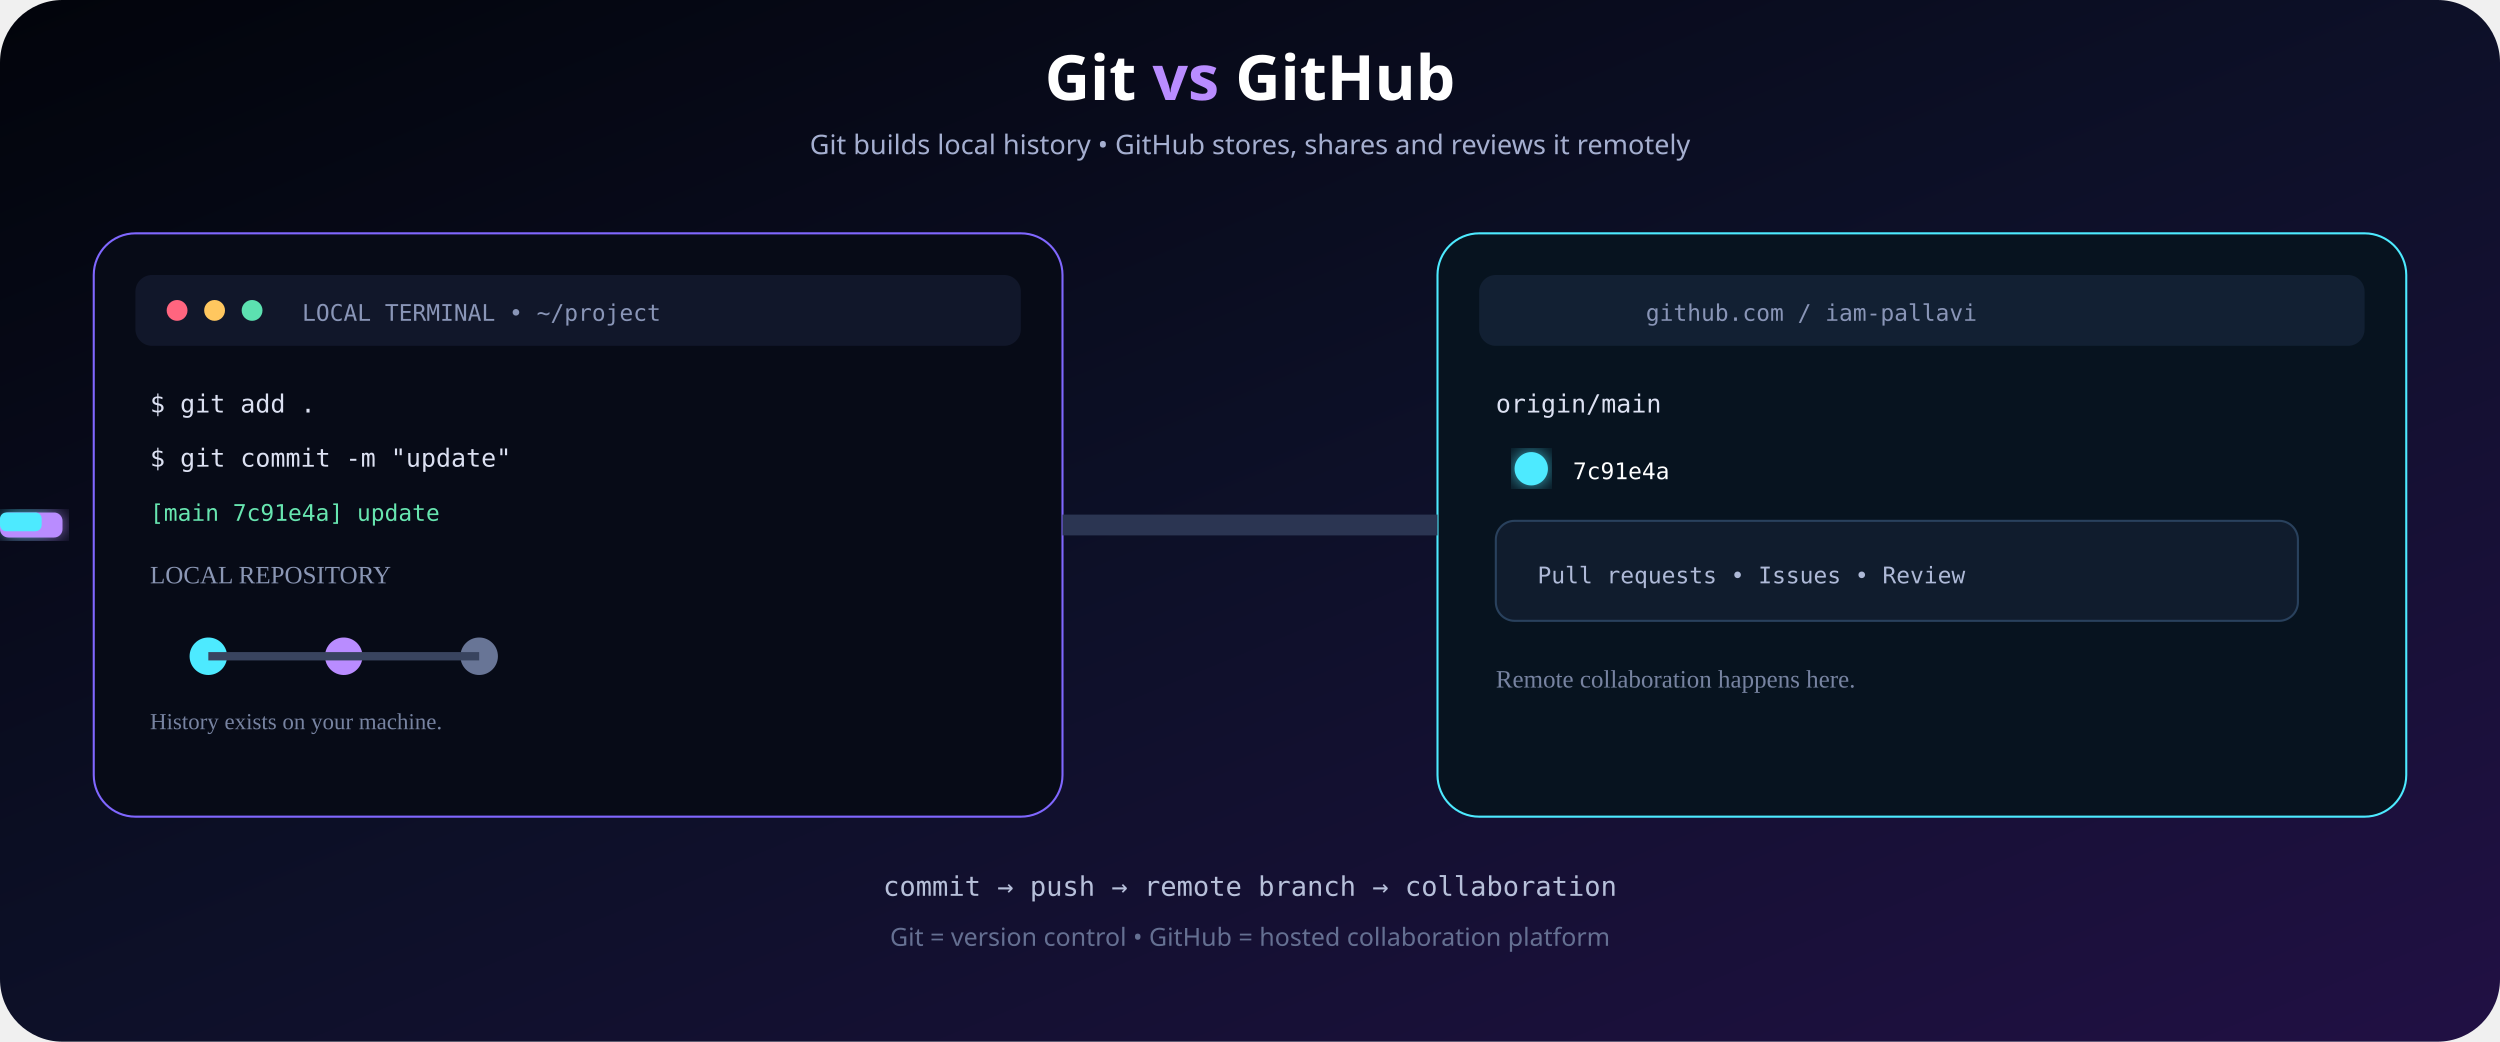
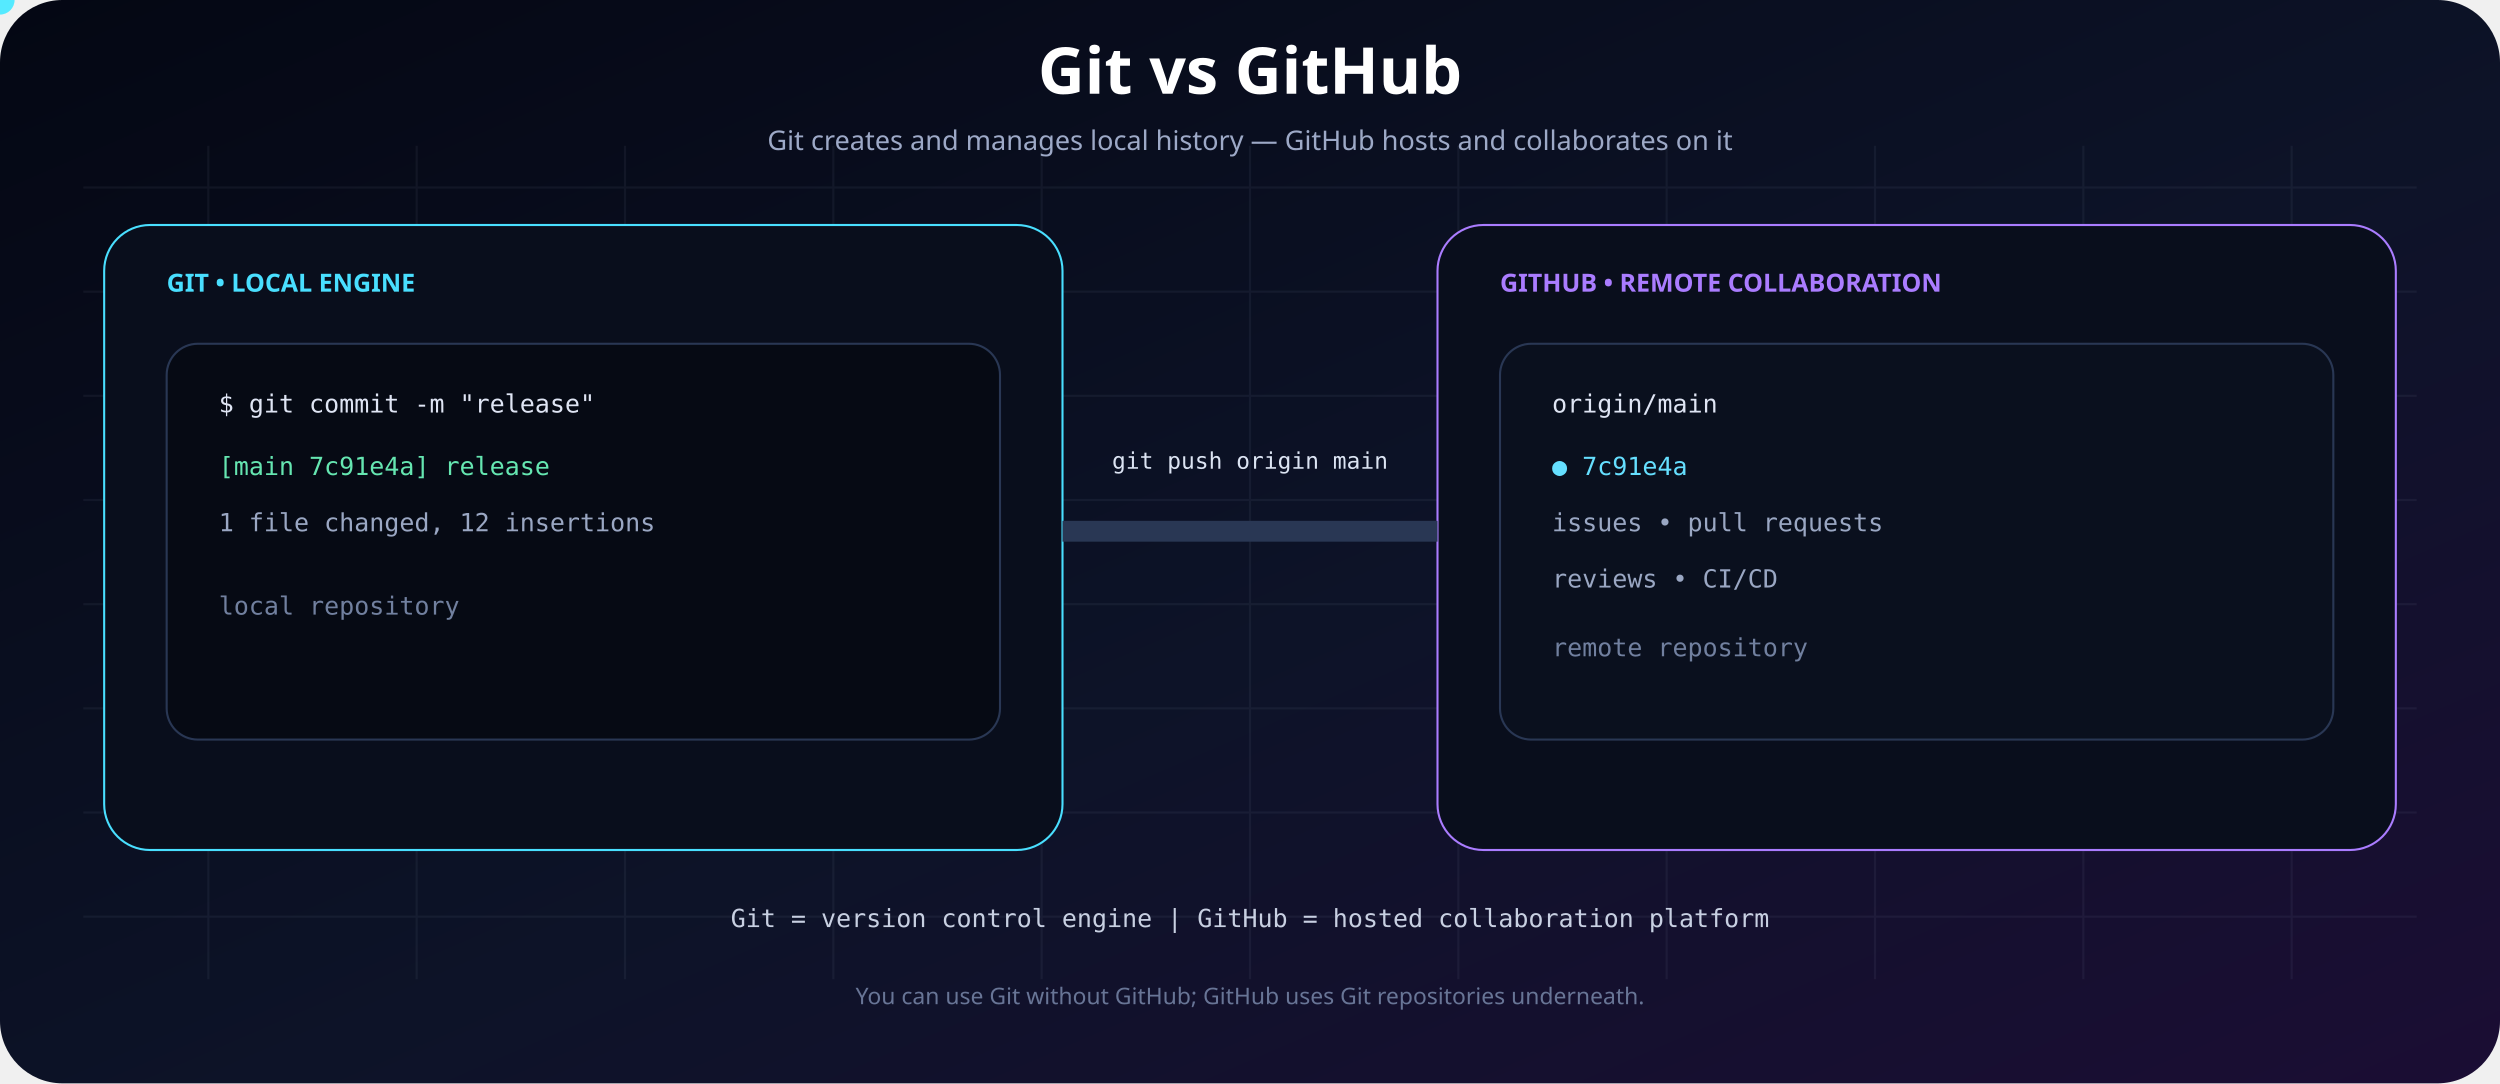
- <svg xmlns="http://www.w3.org/2000/svg" viewBox="0 0 1200 500">
+ <svg xmlns="http://www.w3.org/2000/svg" viewBox="0 0 1200 520">
  <defs>
    <linearGradient id="b" x2="1" y2="1">
-       <stop stop-color="#02040b" />
-       <stop offset=".5" stop-color="#0d1028" />
-       <stop offset="1" stop-color="#211044" />
+       <stop stop-color="#040713" />
+       <stop offset=".55" stop-color="#0d1328" />
+       <stop offset="1" stop-color="#1b0d34" />
    </linearGradient>
-     <linearGradient id="f">
-       <stop stop-color="#b98cff" />
-       <stop offset=".5" stop-color="#7588ff" />
-       <stop offset="1" stop-color="#4deaff" />
+     <linearGradient id="a">
+       <stop stop-color="#4ce9c0" />
+       <stop offset=".5" stop-color="#4bdfff" />
+       <stop offset="1" stop-color="#aa7cff" />
    </linearGradient>
-     <filter id="g">
-       <feGaussianBlur stdDeviation="5" result="x" />
-       <feMerge>
-         <feMergeNode in="x" />
-         <feMergeNode in="SourceGraphic" />
-       </feMerge>
-     </filter>
  </defs>
-   <rect width="1200" height="500" rx="30" fill="url(#b)" />
-   <text x="600" y="48" text-anchor="middle" fill="white" font-family="system-ui" font-size="30" font-weight="800">Git <tspan fill="#b98cff">vs</tspan> GitHub</text>
-   <text x="600" y="74" text-anchor="middle" fill="#a5afd0" font-family="system-ui" font-size="13">Git builds local history • GitHub stores, shares and reviews it remotely</text>
-   <rect x="45" y="112" width="465" height="280" rx="20" fill="#070b17" stroke="#8067ff" />
-   <rect x="690" y="112" width="465" height="280" rx="20" fill="#07131f" stroke="#4deaff" />
-   <rect x="65" y="132" width="425" height="34" rx="8" fill="#11172a" />
-   <circle cx="85" cy="149" r="5" fill="#ff657f" />
-   <circle cx="103" cy="149" r="5" fill="#ffc75f" />
-   <circle cx="121" cy="149" r="5" fill="#5ce1b0" />
-   <text x="145" y="154" fill="#8995b7" font-family="monospace" font-size="11">LOCAL TERMINAL • ~/project</text>
-   <text x="72" y="198" fill="#dce1f2" font-family="monospace" font-size="12">$ git add .</text>
-   <text x="72" y="224" fill="#dce1f2" font-family="monospace" font-size="12">$ git commit -m "update"</text>
-   <text x="72" y="250" fill="#67e6b0" font-family="monospace" font-size="11">[main 7c91e4a] update</text>
-   <text x="72" y="280" fill="#8b97b5" font-size="12">LOCAL REPOSITORY</text>
-   <circle cx="100" cy="315" r="9" fill="#4deaff" />
-   <circle cx="165" cy="315" r="9" fill="#b98cff" />
-   <circle cx="230" cy="315" r="9" fill="#687596" />
-   <path d="M100 315H230" stroke="#39445f" stroke-width="4" />
-   <text x="72" y="350" fill="#7783a1" font-size="11">History exists on your machine.</text>
-   <rect x="710" y="132" width="425" height="34" rx="8" fill="#122033" />
-   <text x="790" y="154" fill="#8995b7" font-family="monospace" font-size="11">github.com / iam-pallavi</text>
-   <text x="718" y="198" fill="#dce1f2" font-family="monospace" font-size="12">origin/main</text>
-   <circle cx="735" cy="225" r="8" fill="#4deaff" filter="url(#g)">
-     <animate attributeName="r" values="7;12;7" dur="1.2s" repeatCount="indefinite" />
+   <rect width="1200" height="520" rx="30" fill="url(#b)" />
+   <g opacity=".07" stroke="#aab5d4">
+     <path d="M40 90H1160M40 140H1160M40 190H1160M40 240H1160M40 290H1160M40 340H1160M40 390H1160M40 440H1160" />
+     <path d="M100 70V470M200 70V470M300 70V470M400 70V470M500 70V470M600 70V470M700 70V470M800 70V470M900 70V470M1000 70V470M1100 70V470" />
+   </g>
+   <text x="600" y="45" text-anchor="middle" fill="#fff" font-family="system-ui" font-size="31" font-weight="800">Git vs GitHub</text>
+   <text x="600" y="72" text-anchor="middle" fill="#9da9c7" font-family="system-ui" font-size="13">Git creates and manages local history — GitHub hosts and collaborates on it</text>
+   <rect x="50" y="108" width="460" height="300" rx="22" fill="#090e1c" stroke="#49dfff" />
+   <text x="80" y="140" fill="#49dfff" font-family="system-ui" font-size="12" font-weight="800">GIT • LOCAL ENGINE</text>
+   <rect x="80" y="165" width="400" height="190" rx="15" fill="#060a14" stroke="#293754" />
+   <g font-family="monospace" font-size="12">
+     <text x="105" y="198" fill="#dfe5f4">$ git commit -m "release"</text>
+     <text x="105" y="228" fill="#65e6b1">[main 7c91e4a] release</text>
+     <text x="105" y="255" fill="#9aa7c3">1 file changed, 12 insertions</text>
+     <text x="105" y="295" fill="#71809f">local repository</text>
+   </g>
+   <rect x="690" y="108" width="460" height="300" rx="22" fill="#090e1c" stroke="#aa7cff" />
+   <text x="720" y="140" fill="#aa7cff" font-family="system-ui" font-size="12" font-weight="800">GITHUB • REMOTE COLLABORATION</text>
+   <rect x="720" y="165" width="400" height="190" rx="15" fill="#0a101e" stroke="#293754" />
+   <g font-family="monospace" font-size="12">
+     <text x="745" y="198" fill="#dfe5f4">origin/main</text>
+     <text x="745" y="228" fill="#65dfff">● 7c91e4a</text>
+     <text x="745" y="255" fill="#9aa7c3">issues • pull requests</text>
+     <text x="745" y="282" fill="#9aa7c3">reviews • CI/CD</text>
+     <text x="745" y="315" fill="#71809f">remote repository</text>
+   </g>
+   <path d="M510 255H690" stroke="#293754" stroke-width="10" />
+   <path d="M510 255H690" stroke="url(#a)" stroke-width="2" stroke-dasharray="9 9">
+     <animate attributeName="stroke-dashoffset" from="0" to="-36" dur=".55s" repeatCount="indefinite" />
+   </path>
+   <circle r="7" fill="#55eaff">
+     <animateMotion dur="2s" repeatCount="indefinite" path="M510 255H690" />
  </circle>
-   <text x="755" y="230" fill="white" font-family="monospace" font-size="11">7c91e4a</text>
-   <rect x="718" y="250" width="385" height="48" rx="9" fill="#101c2d" stroke="#29415d" />
-   <text x="738" y="280" fill="#aeb9d7" font-family="monospace" font-size="11">Pull requests • Issues • Review</text>
-   <text x="718" y="330" fill="#7783a1" font-size="12">Remote collaboration happens here.</text>
-   <path d="M510 252C570 252 630 252 690 252" fill="none" stroke="#2b3552" stroke-width="10" />
-   <path d="M510 252C570 252 630 252 690 252" fill="none" stroke="url(#f)" stroke-width="3" stroke-dasharray="10 12">
-     <animate attributeName="stroke-dashoffset" from="0" to="-44" dur=".8s" repeatCount="indefinite" />
-   </path>
-   <g filter="url(#g)">
-     <rect x="0" y="246" width="30" height="12" rx="4" fill="#b98cff">
-       <animateMotion dur="1.7s" repeatCount="indefinite" path="M510 252C570 252 630 252 690 252" />
-     </rect>
-     <rect x="0" y="246" width="20" height="9" rx="3" fill="#4deaff">
-       <animateMotion dur="1.7s" begin=".85s" repeatCount="indefinite" path="M510 252C570 252 630 252 690 252" />
-     </rect>
-   </g>
-   <text x="600" y="430" text-anchor="middle" fill="#b7c0da" font-family="monospace" font-size="13">commit → push → remote branch → collaboration</text>
-   <text x="600" y="454" text-anchor="middle" fill="#657092" font-family="system-ui" font-size="12">Git = version control • GitHub = hosted collaboration platform</text>
+   <text x="600" y="225" text-anchor="middle" fill="#dce4f3" font-family="monospace" font-size="11">git push origin main</text>
+   <text x="600" y="445" text-anchor="middle" fill="#c8d0e2" font-family="monospace" font-size="12">Git = version control engine   |   GitHub = hosted collaboration platform</text>
+   <text x="600" y="482" text-anchor="middle" fill="#687596" font-family="system-ui" font-size="11">You can use Git without GitHub; GitHub uses Git repositories underneath.</text>
</svg>
